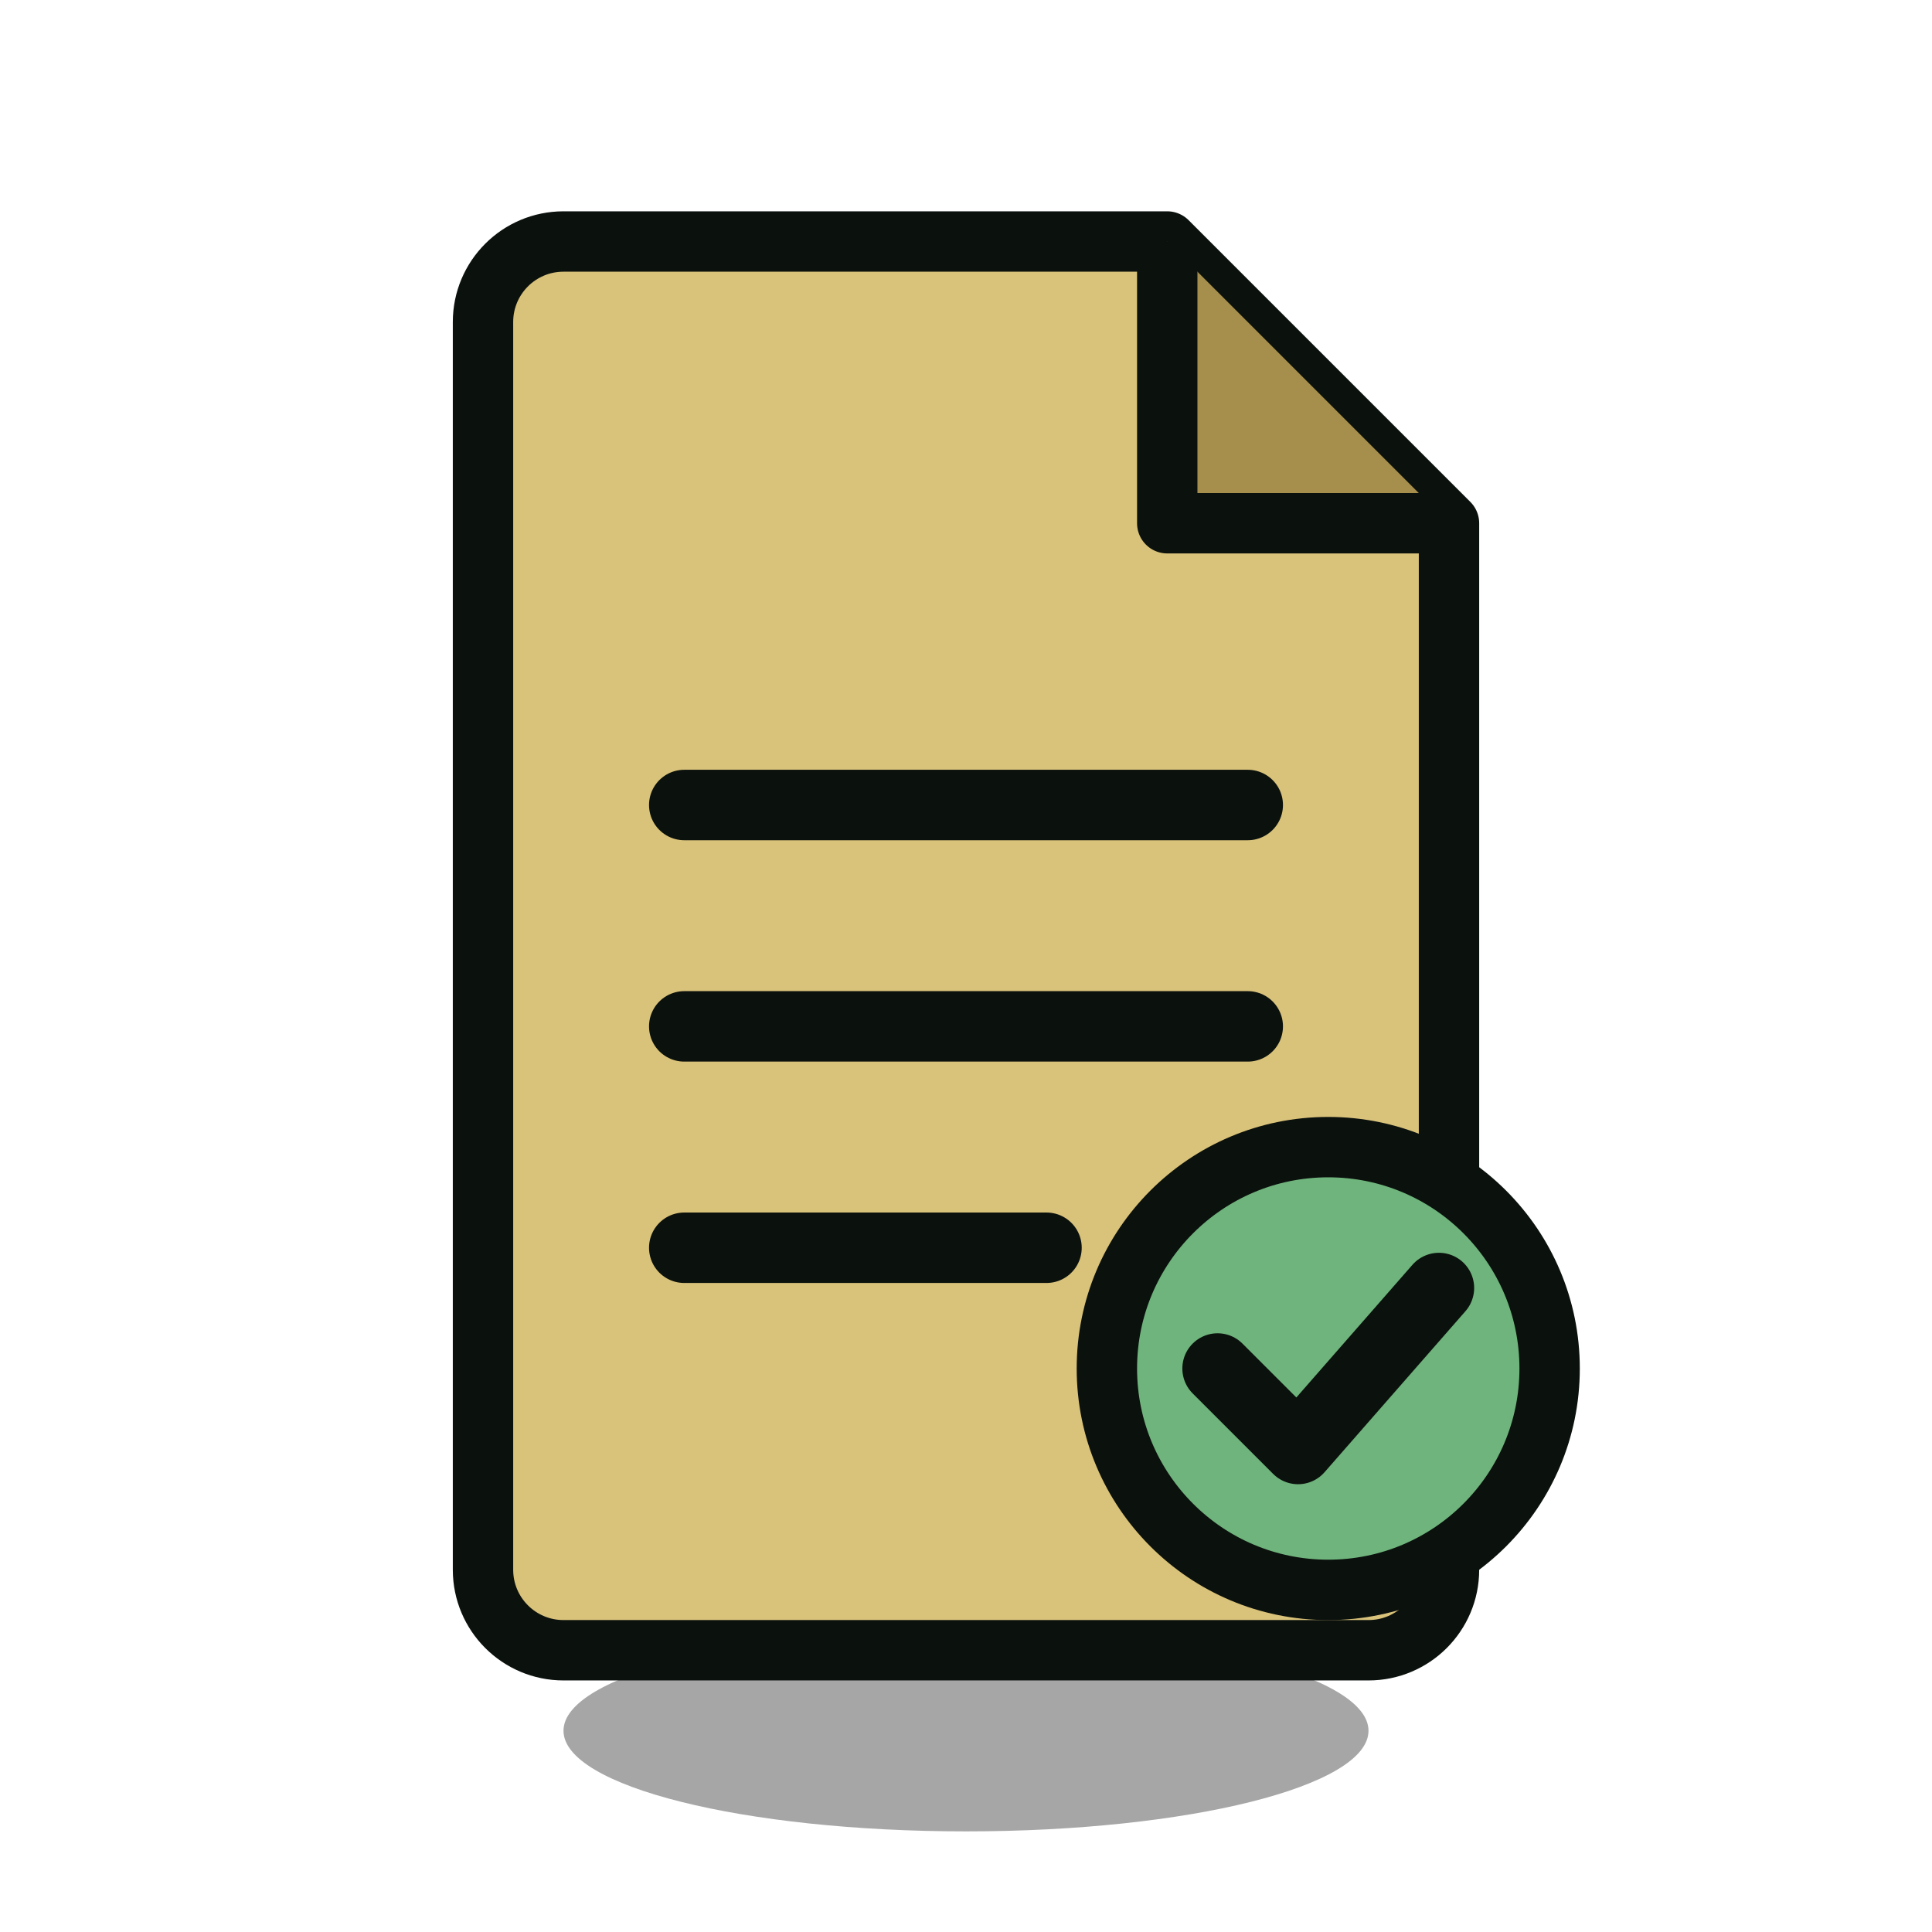
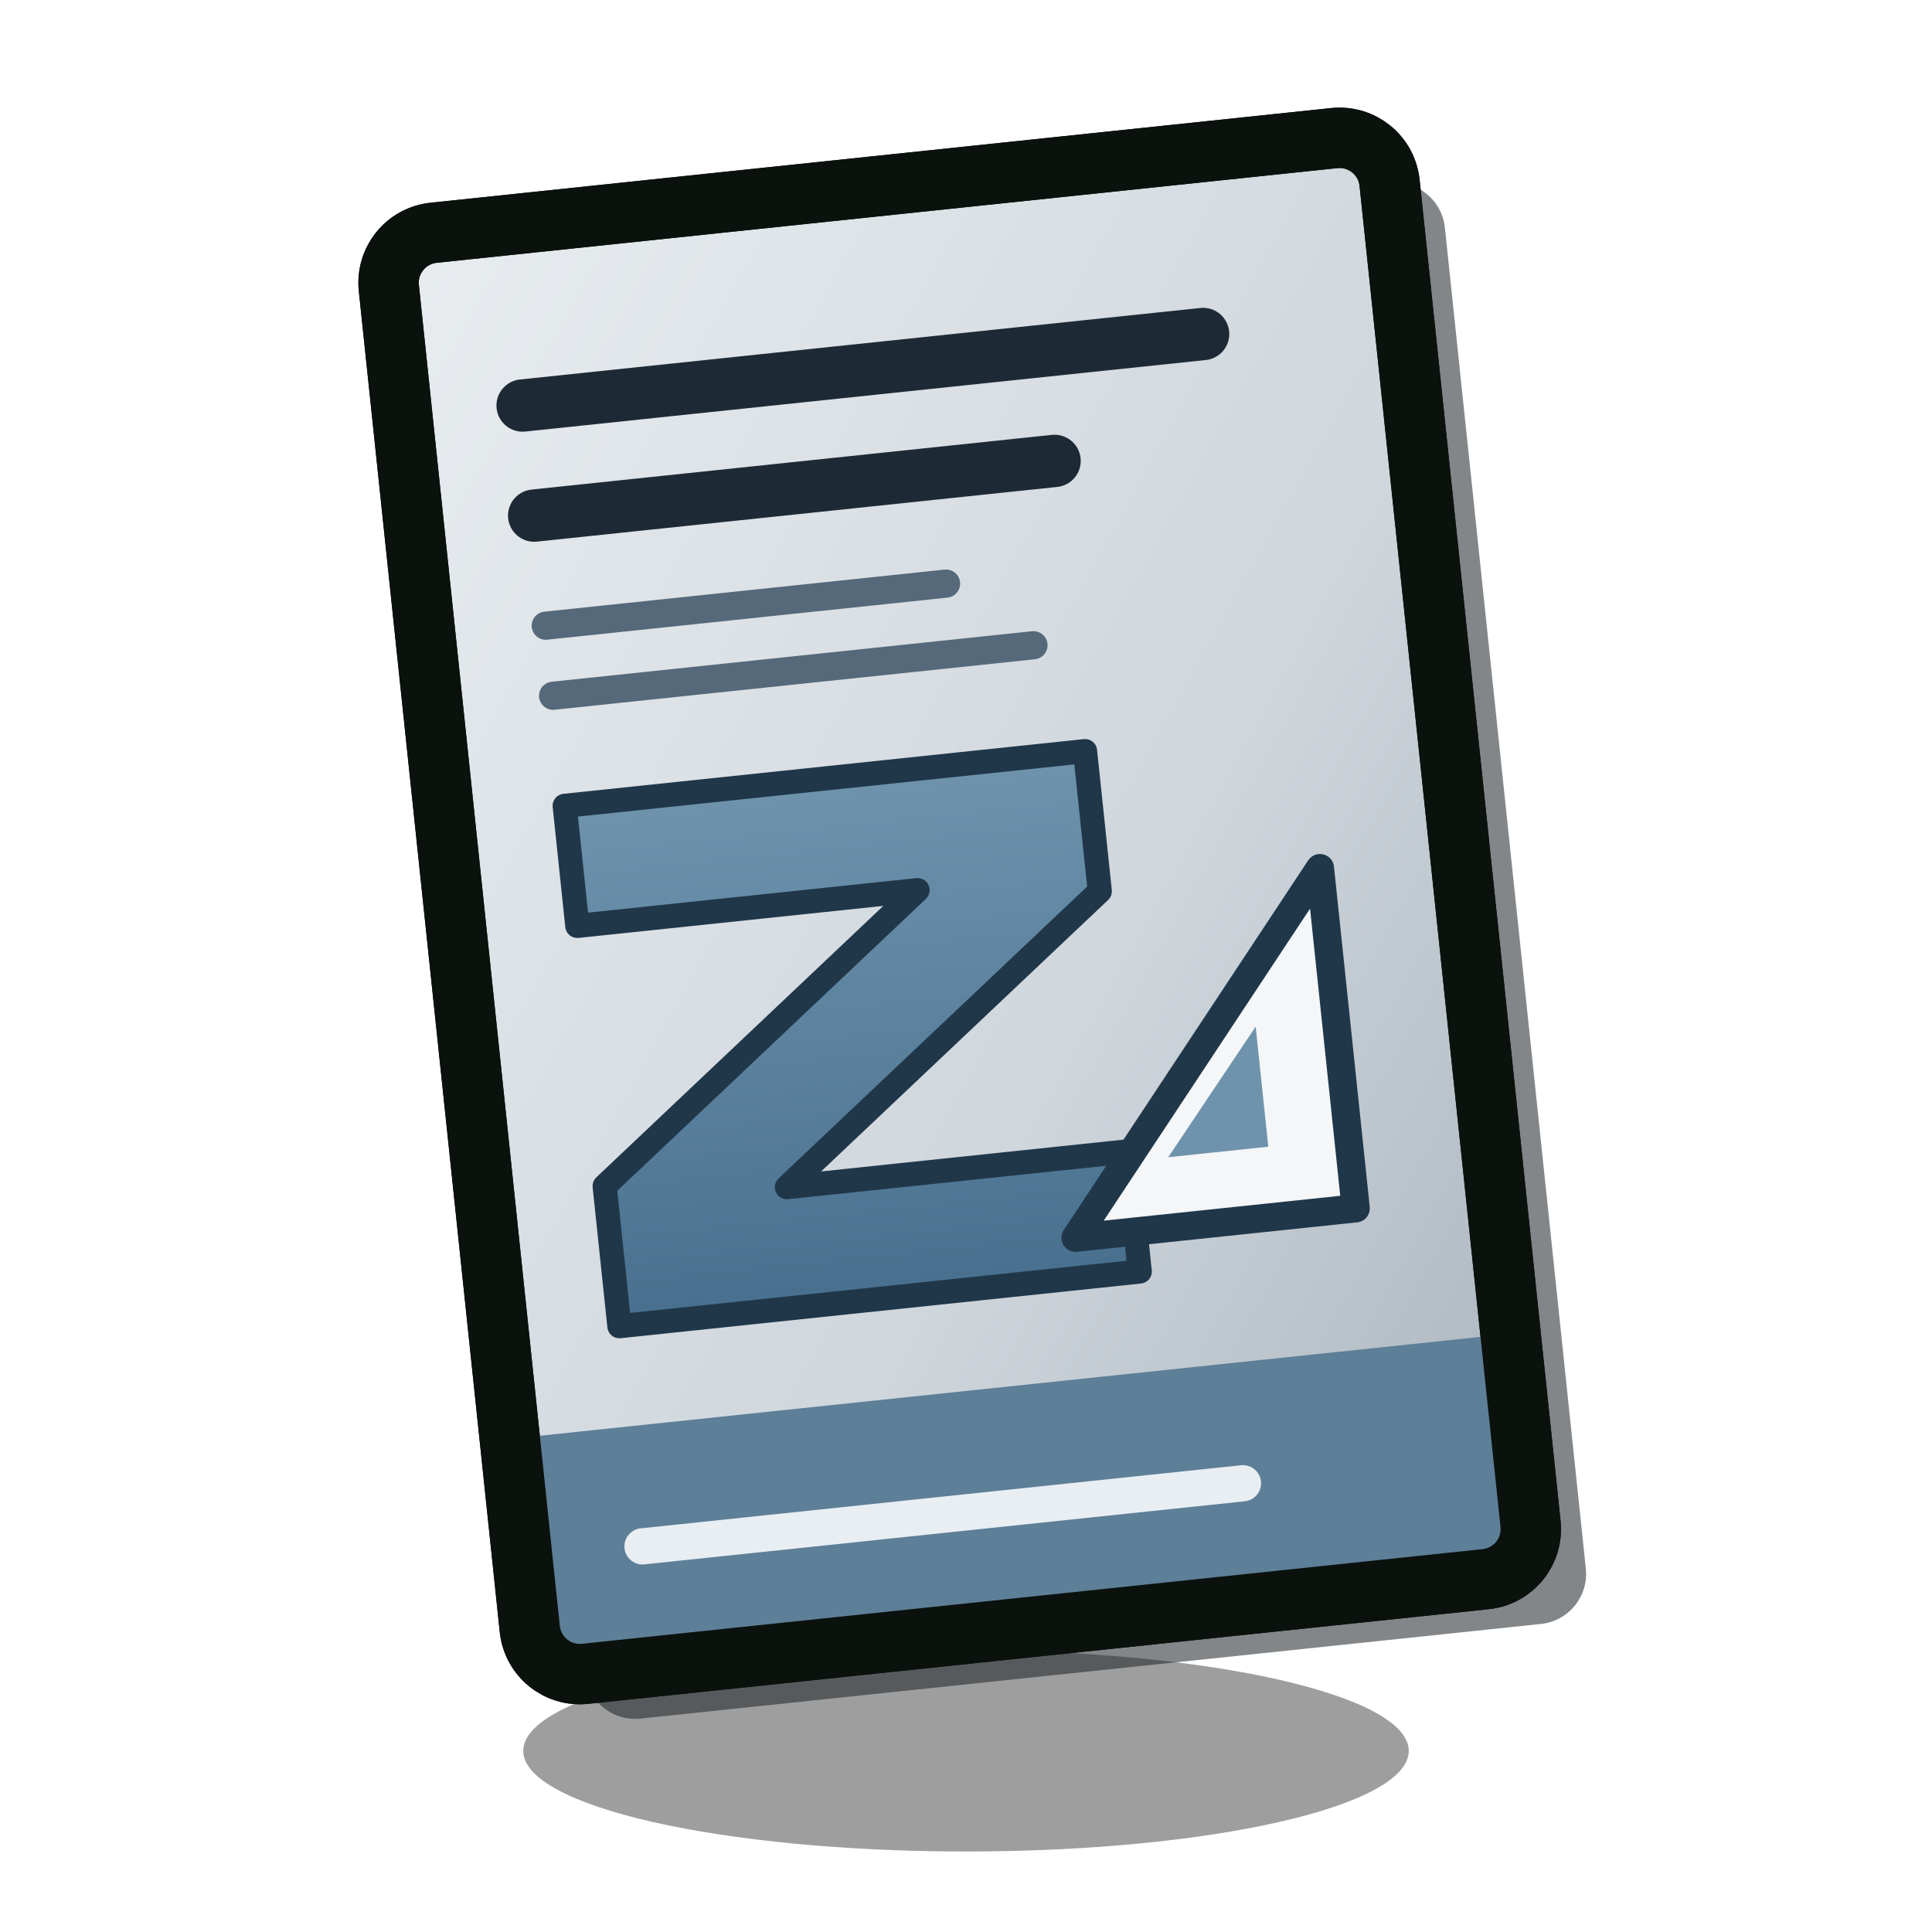
<svg xmlns="http://www.w3.org/2000/svg" viewBox="0 0 96 96" width="96" height="96">
-   <ellipse cx="48" cy="86" rx="20" ry="5" fill="#000" opacity=".35" />
-   <path d="M28 12h30l14 14v52a4 4 0 0 1-4 4H28a4 4 0 0 1-4-4V16a4 4 0 0 1 4-4z" fill="#d9c27a" stroke="#0b110d" stroke-width="3" stroke-linejoin="round" />
-   <path d="M58 12v14h14" fill="#a68f4d" stroke="#0b110d" stroke-width="3" stroke-linejoin="round" />
-   <g stroke="#0b110d" stroke-width="3.5" stroke-linecap="round">
-     <path d="M34 40h28M34 51h28M34 62h18" />
+   <defs>
+     <linearGradient id="paper" x1="0" y1="0" x2="1" y2="1">
+       <stop offset="0" stop-color="#e9edf0" />
+       <stop offset=".6" stop-color="#cfd6dc" />
+       <stop offset="1" stop-color="#aab4bd" />
+     </linearGradient>
+     <linearGradient id="steel" x1="0" y1="0" x2="0" y2="1">
+       <stop offset="0" stop-color="#6f93ad" />
+       <stop offset="1" stop-color="#48708e" />
+     </linearGradient>
+   </defs>
+   <ellipse cx="48" cy="87" rx="22" ry="5" fill="#000" opacity=".38" />
+   <g transform="rotate(-6 48 48)">
+     <rect x="23" y="9" width="50" height="72" rx="2.5" fill="#1c2226" opacity=".55" transform="translate(2.5 2.5)" />
+     <rect x="23" y="9" width="50" height="72" rx="2.5" fill="url(#paper)" stroke="#0b110d" stroke-width="3" />
+     <g stroke="#1d2a36" stroke-width="2.6" stroke-linecap="round">
+       <path d="M29 18h34M29 23.5h26" />
+     </g>
+     <g stroke="#56697a" stroke-width="1.4" stroke-linecap="round">
+       <path d="M29 29h20M29 32.5h24" />
+     </g>
+     <path d="M29 38h26v7l-17 13h17v6H29v-7l17-13H29z" fill="url(#steel)" stroke="#20374a" stroke-width="1.2" stroke-linejoin="round" />
+     <path d="M52 62l14-17v17z" fill="#f4f6f8" stroke="#20374a" stroke-width="1.4" stroke-linejoin="round" />
+     <path d="M57 58.5l5-6v6z" fill="#6f93ad" />
+     <rect x="23" y="69" width="50" height="12" fill="#5d7f98" />
+     <g stroke="#e9eef2" stroke-width="1.8" stroke-linecap="round">
+       <path d="M29 75h30" />
+     </g>
+     <rect x="23" y="9" width="50" height="72" rx="2.5" fill="none" stroke="#0b110d" stroke-width="3" />
  </g>
-   <circle cx="66" cy="68" r="11" fill="#6fb47c" stroke="#0b110d" stroke-width="3" />
-   <path d="M60.5 68l4 4 7-8" fill="none" stroke="#0b110d" stroke-width="3.5" stroke-linecap="round" stroke-linejoin="round" />
</svg>
